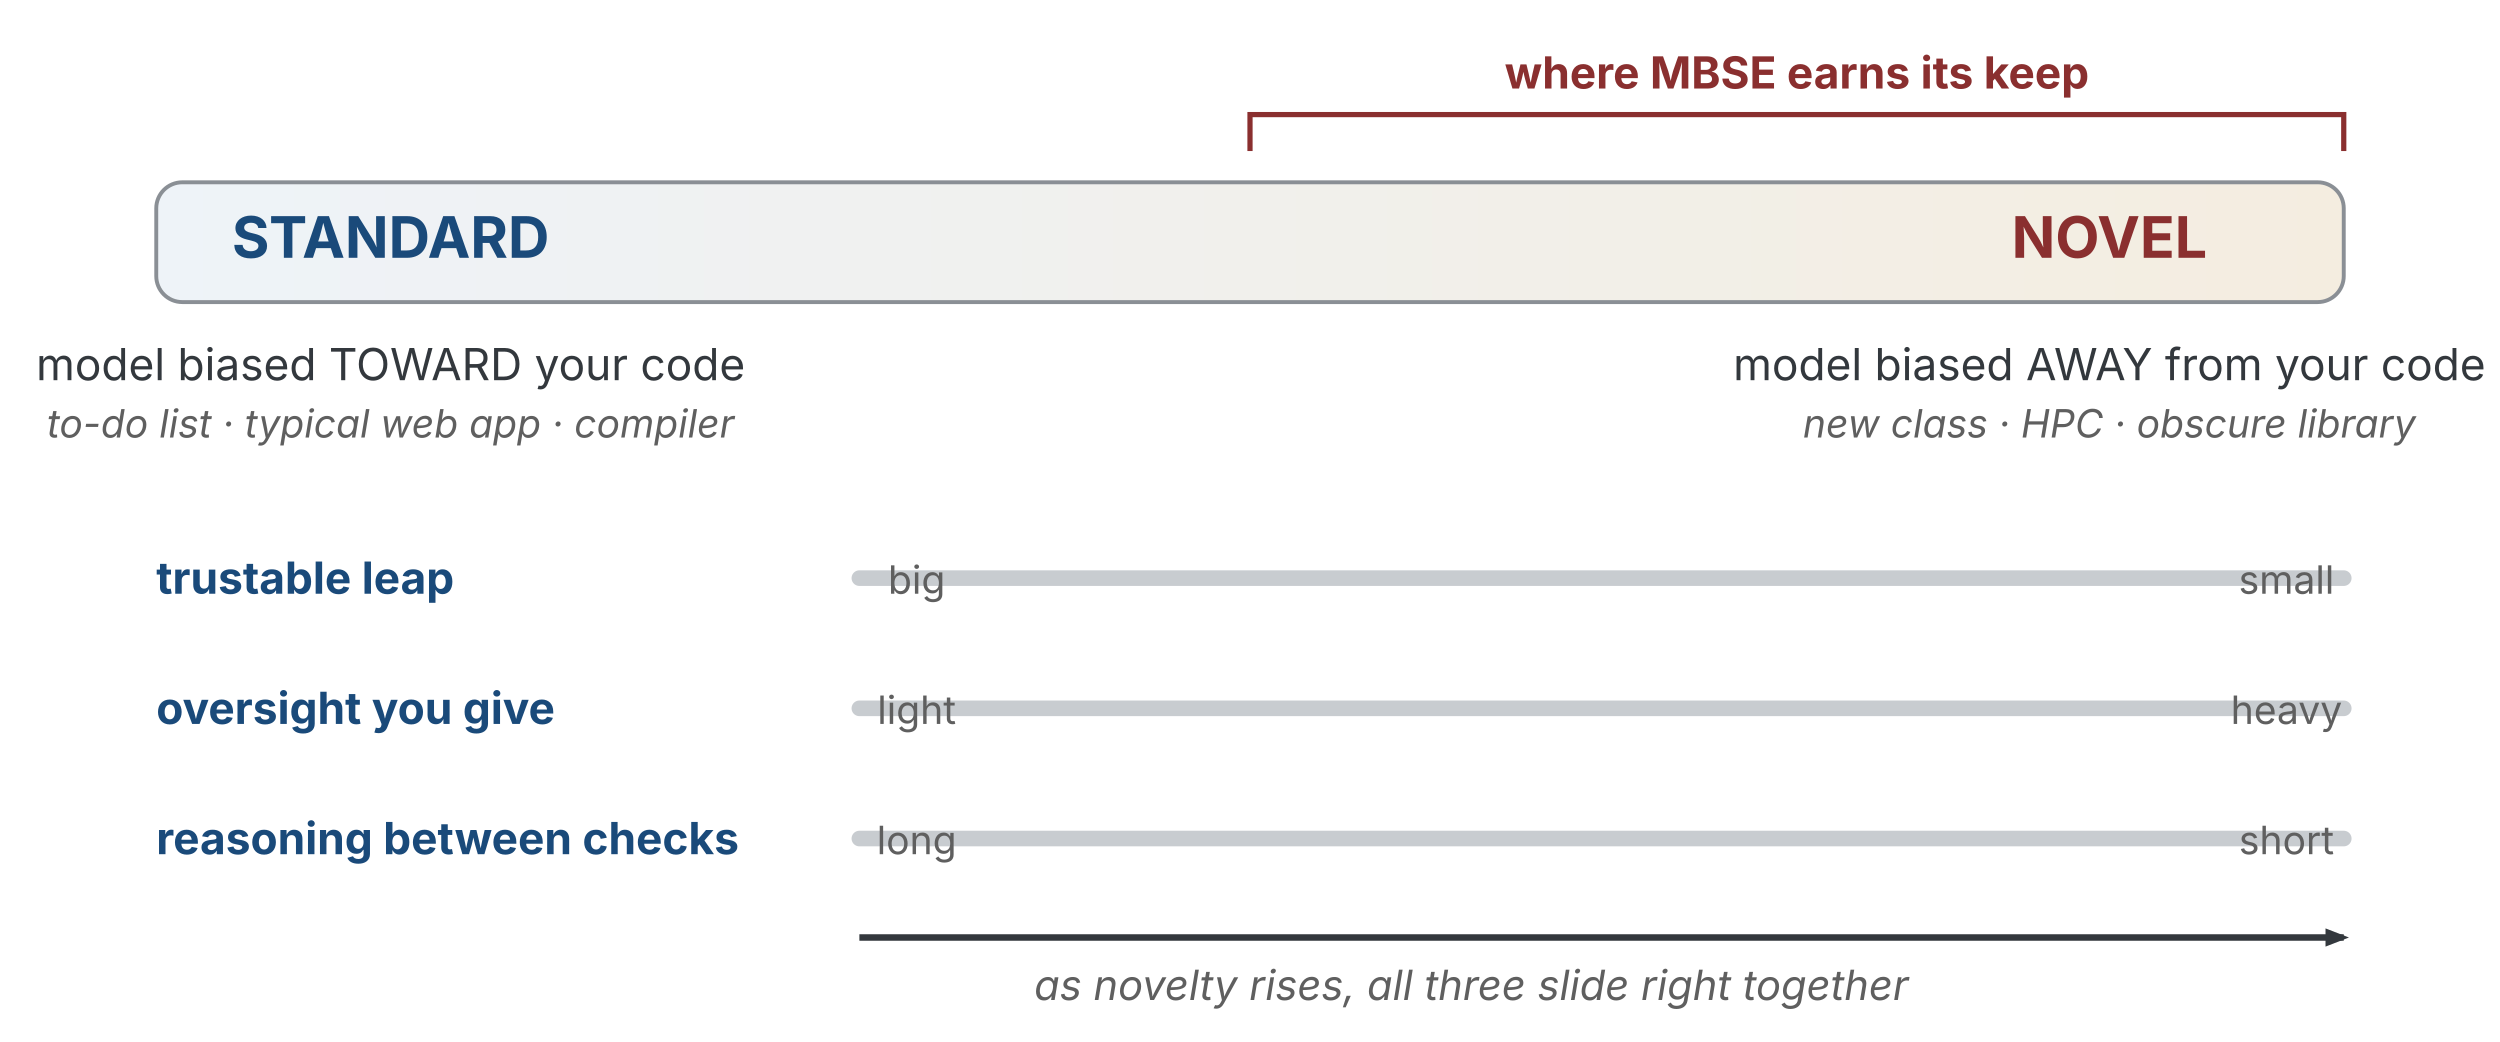
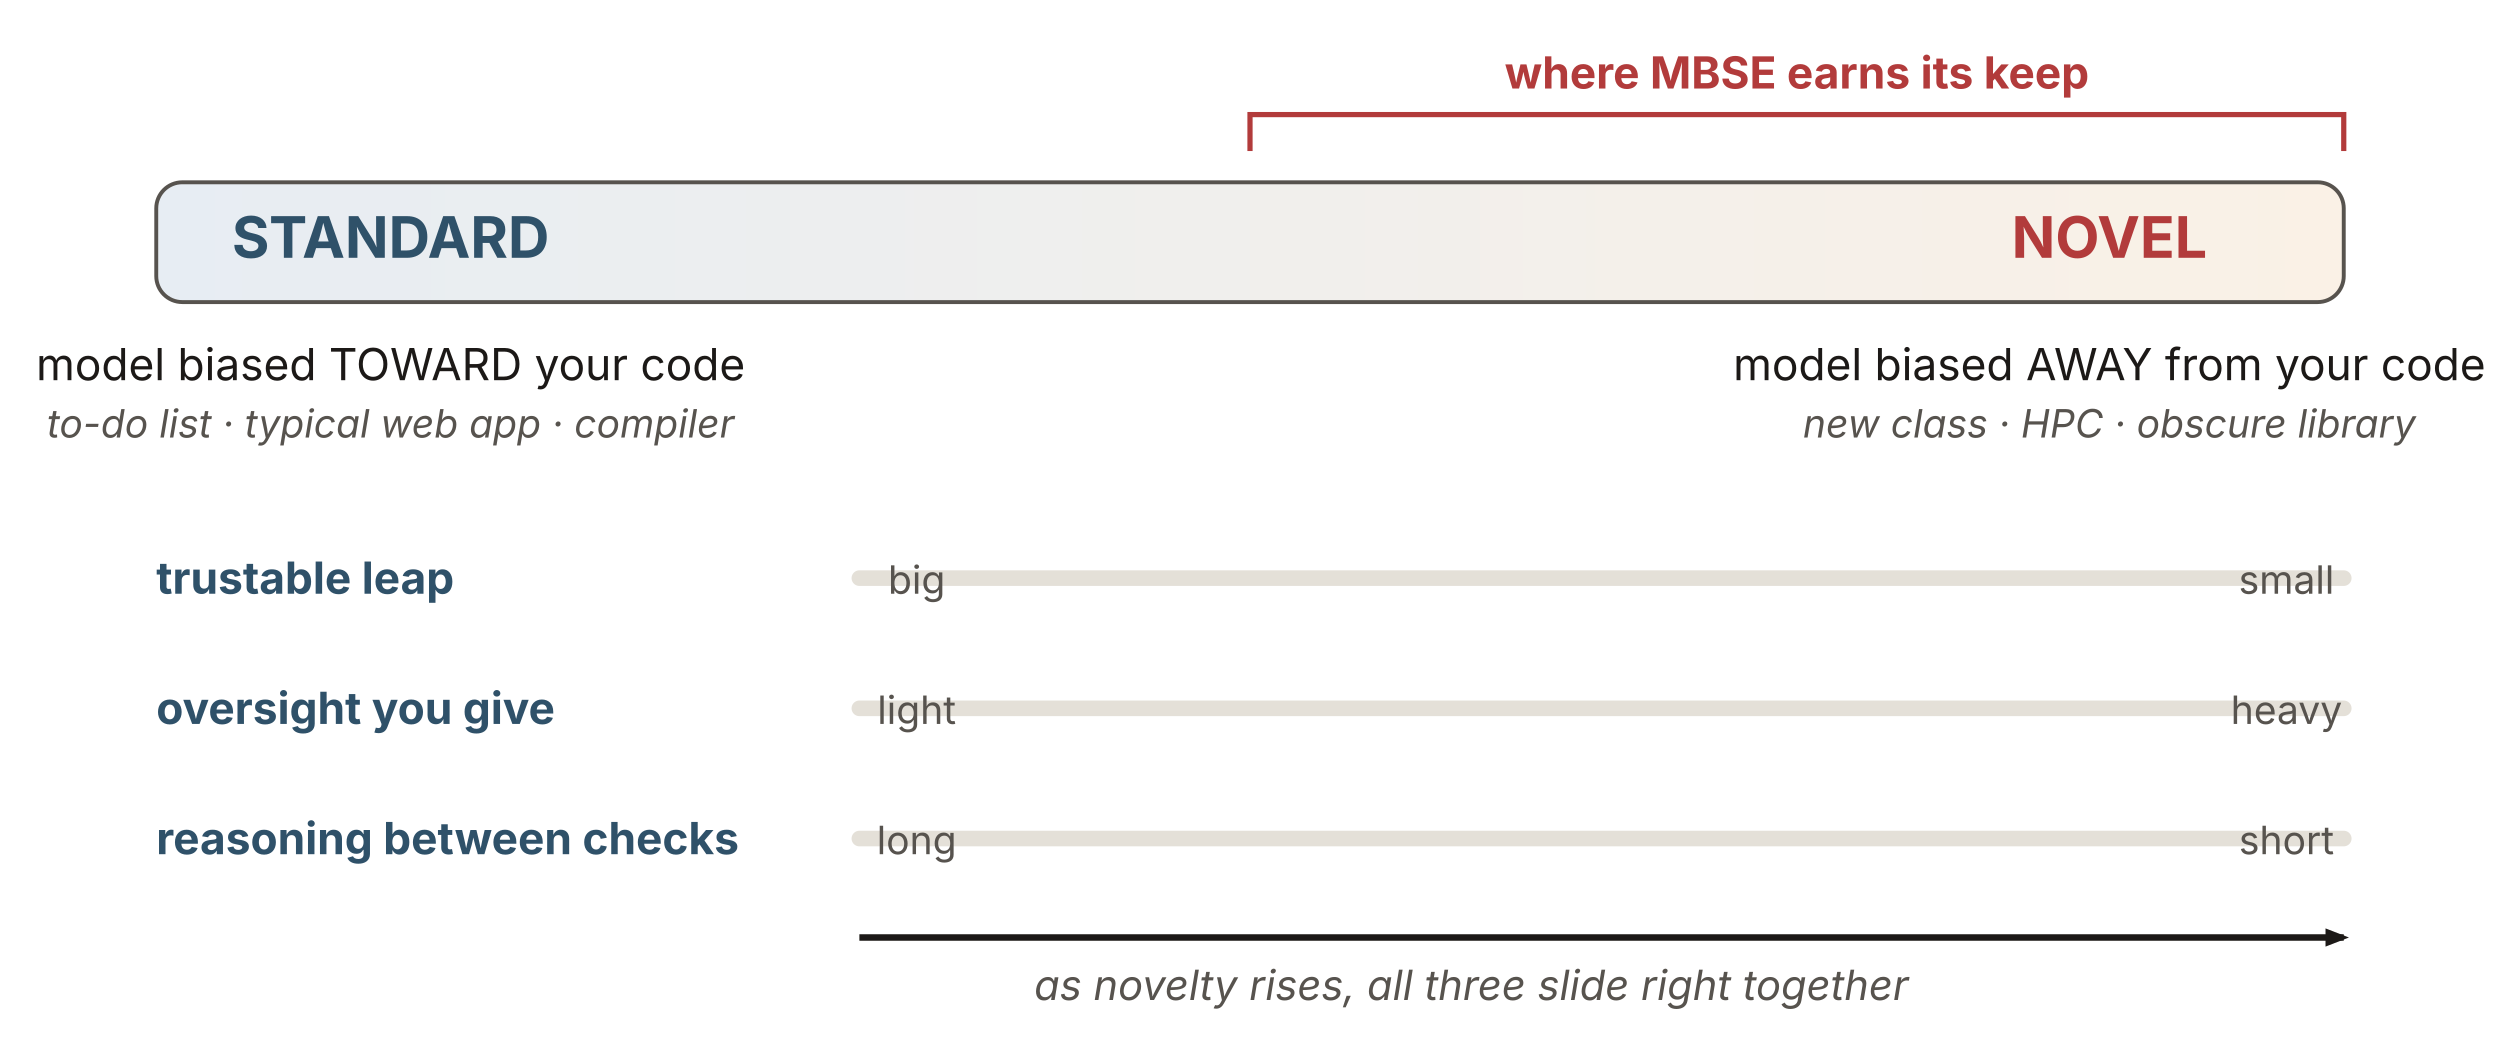
<svg xmlns="http://www.w3.org/2000/svg" viewBox="0 0 960 400" width="960" height="400" role="group" aria-labelledby="naTitle naDesc" font-family="'Source Sans 3', -apple-system, 'Segoe UI', sans-serif">
  <defs>
    <linearGradient id="naGrad" x1="0" y1="0" x2="1" y2="0">
-       <stop offset="0" stop-color="#eef3f8" />
-       <stop offset="1" stop-color="#f4ede0" />
+       <stop offset="0" stop-color="#e7edf3" />
+       <stop offset="1" stop-color="#faf1e6" />
    </linearGradient>
    <marker id="naArrow" markerWidth="10" markerHeight="10" refX="7" refY="3.5" orient="auto" markerUnits="userSpaceOnUse">
-       <path d="M0,0 L9,3.5 L0,7 Z" fill="#33383d" />
+       <path d="M0,0 L9,3.5 L0,7 Z" fill="#1c1917" />
    </marker>
  </defs>
-   <rect x="60" y="70" width="840" height="46" rx="10" fill="url(#naGrad)" stroke="#8a8f95" stroke-width="1.5" />
-   <text x="150" y="99" text-anchor="middle" font-size="22" font-weight="700" fill="#1a4a7a">STANDARD</text>
-   <text x="810" y="99" text-anchor="middle" font-size="22" font-weight="700" fill="#8a2f2f">NOVEL</text>
-   <text x="150" y="146" text-anchor="middle" font-size="17" fill="#33383d">model biased TOWARD your code</text>
-   <text x="150" y="168" text-anchor="middle" font-size="15" font-style="italic" fill="#5f5f5f">to-do list · typical web app · compiler</text>
-   <text x="810" y="146" text-anchor="middle" font-size="17" fill="#33383d">model biased AWAY from your code</text>
-   <text x="810" y="168" text-anchor="middle" font-size="15" font-style="italic" fill="#5f5f5f">new class · HPC · obscure library</text>
-   <path d="M480,58 L480,44 L900,44 L900,58" fill="none" stroke="#8a2f2f" stroke-width="2" />
-   <text x="690" y="34" text-anchor="middle" font-size="17" font-weight="700" fill="#8a2f2f">where MBSE earns its keep</text>
-   <g font-size="17" fill="#33383d">
-     <text x="60" y="228" font-weight="700" fill="#1a4a7a">trustable leap</text>
-     <line x1="330" y1="222" x2="900" y2="222" stroke="#c8ccd0" stroke-width="6" stroke-linecap="round" />
-     <text x="352" y="228" text-anchor="middle" font-size="15" fill="#5f5f5f">big</text>
-     <text x="878" y="228" text-anchor="middle" font-size="15" fill="#5f5f5f">small</text>
-     <text x="60" y="278" font-weight="700" fill="#1a4a7a">oversight you give</text>
-     <line x1="330" y1="272" x2="900" y2="272" stroke="#c8ccd0" stroke-width="6" stroke-linecap="round" />
-     <text x="352" y="278" text-anchor="middle" font-size="15" fill="#5f5f5f">light</text>
-     <text x="878" y="278" text-anchor="middle" font-size="15" fill="#5f5f5f">heavy</text>
-     <text x="60" y="328" font-weight="700" fill="#1a4a7a">reasoning between checks</text>
-     <line x1="330" y1="322" x2="900" y2="322" stroke="#c8ccd0" stroke-width="6" stroke-linecap="round" />
-     <text x="352" y="328" text-anchor="middle" font-size="15" fill="#5f5f5f">long</text>
-     <text x="878" y="328" text-anchor="middle" font-size="15" fill="#5f5f5f">short</text>
+   <rect x="60" y="70" width="840" height="46" rx="10" fill="url(#naGrad)" stroke="#57534e" stroke-width="1.5" />
+   <text x="150" y="99" text-anchor="middle" font-size="22" font-weight="700" fill="#2f5169">STANDARD</text>
+   <text x="810" y="99" text-anchor="middle" font-size="22" font-weight="700" fill="#b23b3b">NOVEL</text>
+   <text x="150" y="146" text-anchor="middle" font-size="17" fill="#1c1917">model biased TOWARD your code</text>
+   <text x="150" y="168" text-anchor="middle" font-size="15" font-style="italic" fill="#57534e">to-do list · typical web app · compiler</text>
+   <text x="810" y="146" text-anchor="middle" font-size="17" fill="#1c1917">model biased AWAY from your code</text>
+   <text x="810" y="168" text-anchor="middle" font-size="15" font-style="italic" fill="#57534e">new class · HPC · obscure library</text>
+   <path d="M480,58 L480,44 L900,44 L900,58" fill="none" stroke="#b23b3b" stroke-width="2" />
+   <text x="690" y="34" text-anchor="middle" font-size="17" font-weight="700" fill="#b23b3b">where MBSE earns its keep</text>
+   <g font-size="17" fill="#1c1917">
+     <text x="60" y="228" font-weight="700" fill="#2f5169">trustable leap</text>
+     <line x1="330" y1="222" x2="900" y2="222" stroke="#e4e0d8" stroke-width="6" stroke-linecap="round" />
+     <text x="352" y="228" text-anchor="middle" font-size="15" fill="#57534e">big</text>
+     <text x="878" y="228" text-anchor="middle" font-size="15" fill="#57534e">small</text>
+     <text x="60" y="278" font-weight="700" fill="#2f5169">oversight you give</text>
+     <line x1="330" y1="272" x2="900" y2="272" stroke="#e4e0d8" stroke-width="6" stroke-linecap="round" />
+     <text x="352" y="278" text-anchor="middle" font-size="15" fill="#57534e">light</text>
+     <text x="878" y="278" text-anchor="middle" font-size="15" fill="#57534e">heavy</text>
+     <text x="60" y="328" font-weight="700" fill="#2f5169">reasoning between checks</text>
+     <line x1="330" y1="322" x2="900" y2="322" stroke="#e4e0d8" stroke-width="6" stroke-linecap="round" />
+     <text x="352" y="328" text-anchor="middle" font-size="15" fill="#57534e">long</text>
+     <text x="878" y="328" text-anchor="middle" font-size="15" fill="#57534e">short</text>
  </g>
-   <line x1="330" y1="360" x2="900" y2="360" stroke="#33383d" stroke-width="2.5" marker-end="url(#naArrow)" />
-   <text x="565" y="384" text-anchor="middle" font-size="16" font-style="italic" fill="#5f5f5f">as novelty rises, all three slide right together</text>
+   <line x1="330" y1="360" x2="900" y2="360" stroke="#1c1917" stroke-width="2.5" marker-end="url(#naArrow)" />
+   <text x="565" y="384" text-anchor="middle" font-size="16" font-style="italic" fill="#57534e">as novelty rises, all three slide right together</text>
</svg>
